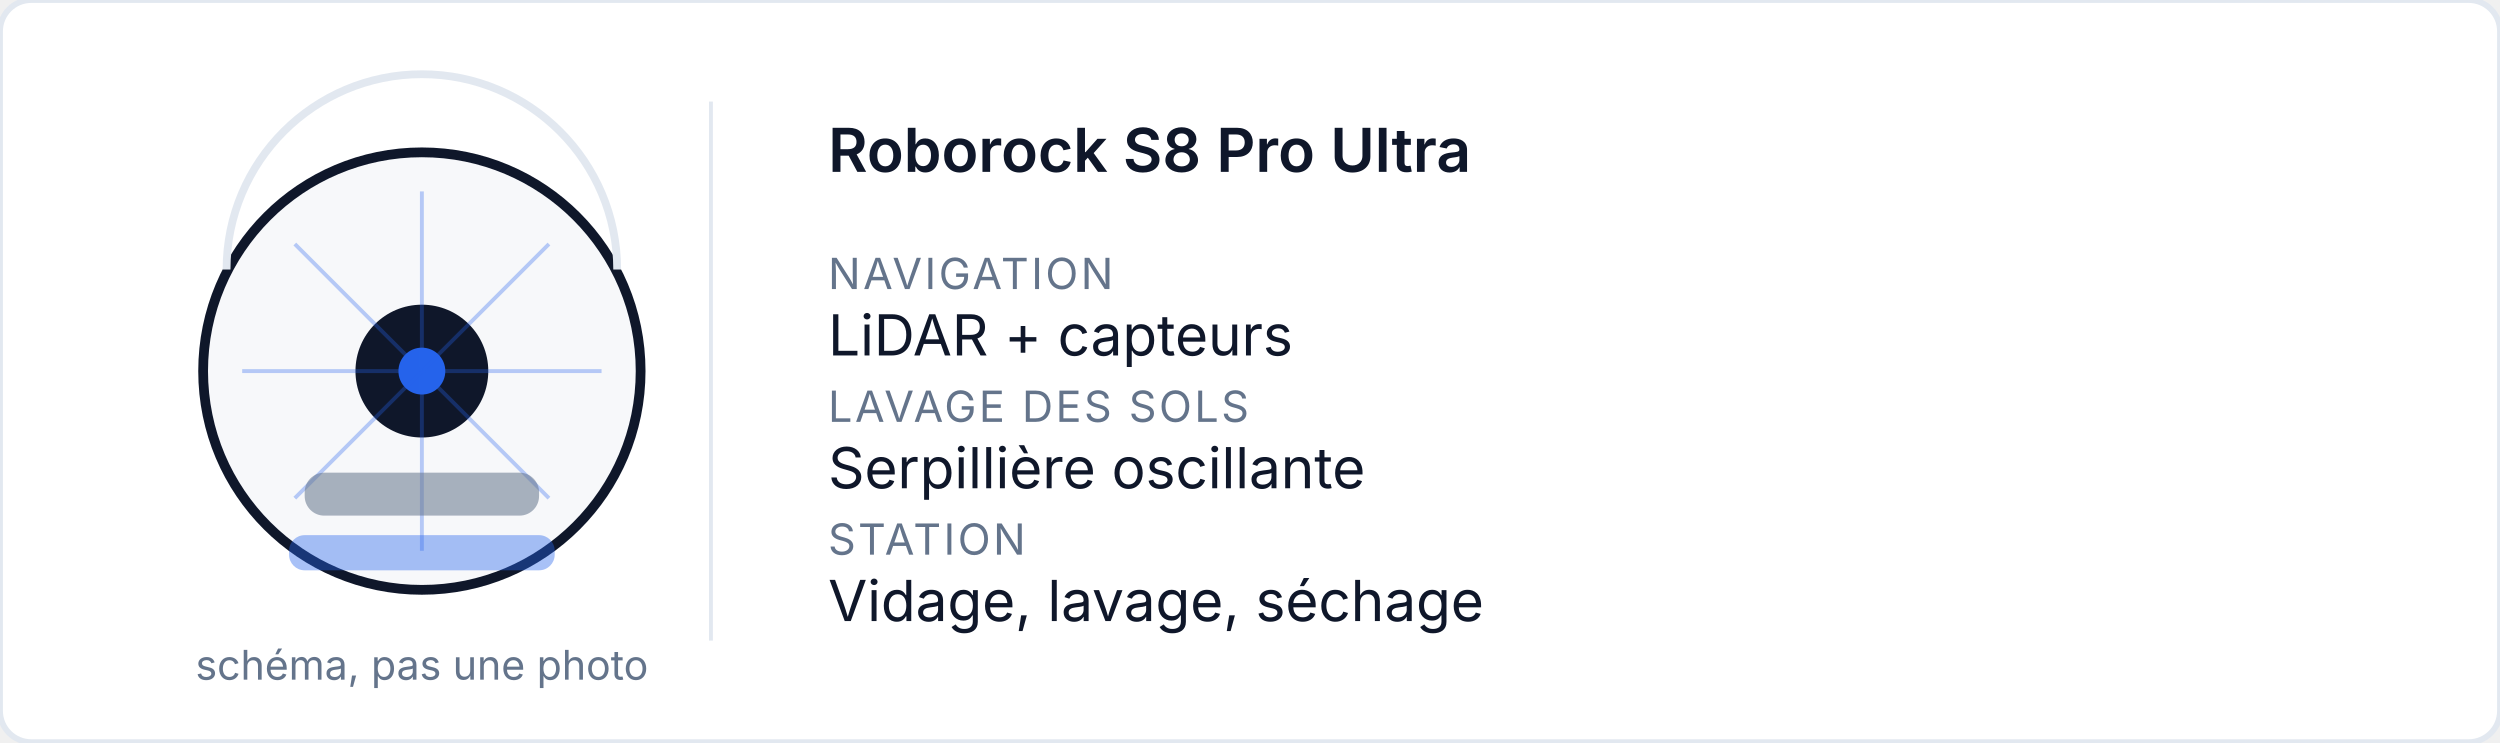
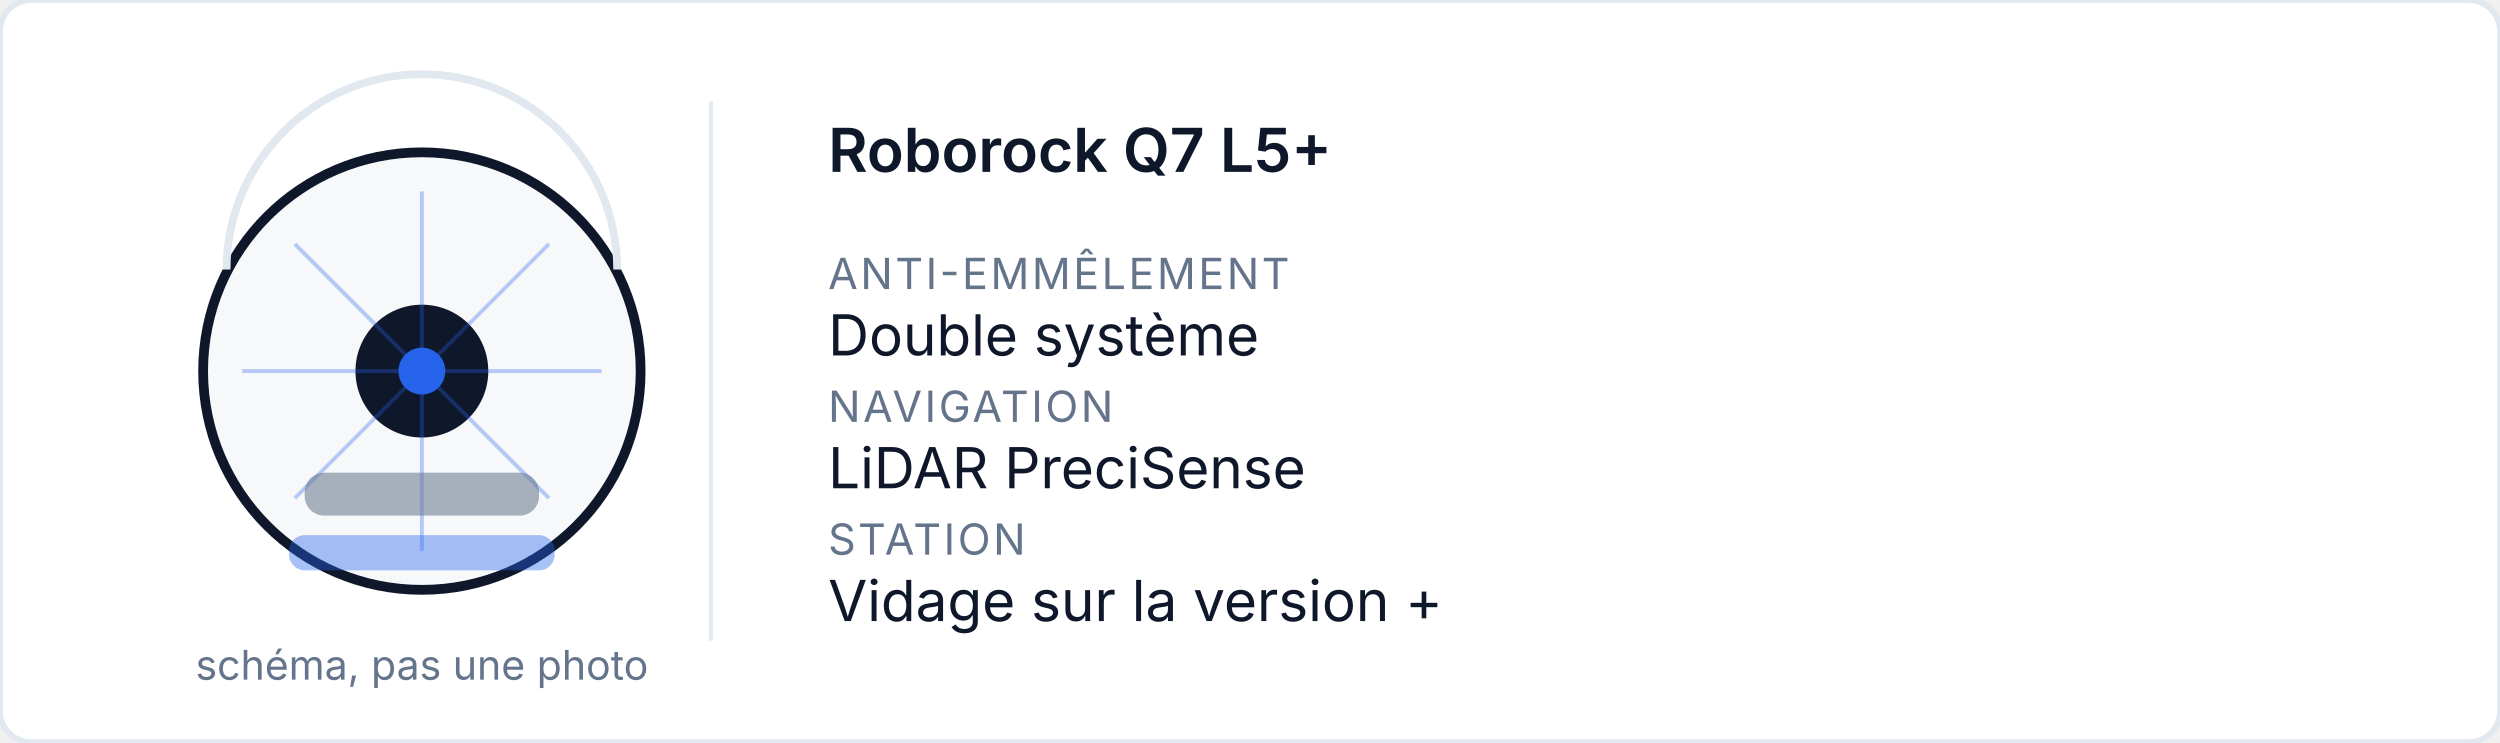
<svg xmlns="http://www.w3.org/2000/svg" viewBox="0 0 640 190" width="640" height="190" role="img" aria-labelledby="fT fD">
  <rect width="640" height="190" rx="8" fill="#FFFFFF" stroke="#E2E8F0" stroke-width="1.5" />
  <g font-family="Inter, -apple-system, BlinkMacSystemFont, Segoe UI, Roboto, Helvetica, Arial, sans-serif">
    <circle cx="108" cy="95" r="56" fill="#F7F8FA" stroke="#0F172A" stroke-width="2.5" />
    <path d="M 58 69 A 50 50 0 0 1 158 69" fill="none" stroke="#E2E8F0" stroke-width="2" />
    <circle cx="108" cy="95" r="17" fill="#0F172A" />
    <circle cx="108" cy="95" r="6" fill="#2563EB" />
    <line x1="108" y1="95" x2="108" y2="49" stroke="#2563EB" stroke-width="1" opacity="0.32" transform="rotate(0 108 95)" />
    <line x1="108" y1="95" x2="108" y2="49" stroke="#2563EB" stroke-width="1" opacity="0.32" transform="rotate(45 108 95)" />
    <line x1="108" y1="95" x2="108" y2="49" stroke="#2563EB" stroke-width="1" opacity="0.32" transform="rotate(90 108 95)" />
    <line x1="108" y1="95" x2="108" y2="49" stroke="#2563EB" stroke-width="1" opacity="0.32" transform="rotate(135 108 95)" />
    <line x1="108" y1="95" x2="108" y2="49" stroke="#2563EB" stroke-width="1" opacity="0.32" transform="rotate(180 108 95)" />
    <line x1="108" y1="95" x2="108" y2="49" stroke="#2563EB" stroke-width="1" opacity="0.32" transform="rotate(225 108 95)" />
    <line x1="108" y1="95" x2="108" y2="49" stroke="#2563EB" stroke-width="1" opacity="0.32" transform="rotate(270 108 95)" />
    <line x1="108" y1="95" x2="108" y2="49" stroke="#2563EB" stroke-width="1" opacity="0.32" transform="rotate(315 108 95)" />
    <rect x="78" y="121" width="60" height="11" rx="5" fill="#64748B" opacity="0.55" />
    <rect x="74" y="137" width="68" height="9" rx="4" fill="#2563EB" opacity="0.4" />
    <line x1="182" y1="26" x2="182" y2="164" stroke="#E2E8F0" stroke-width="1" />
-     <text x="212" y="44" font-size="15.5" font-weight="600" fill="#0F172A">Roborock S8 Pro Ultra</text>
-     <text x="212" y="74" font-size="11" fill="#64748B" letter-spacing="0.06em">NAVIGATION</text>
-     <text x="212" y="91" font-size="14.5" fill="#0F172A">LiDAR + capteurs</text>
-     <text x="212" y="108" font-size="11" fill="#64748B" letter-spacing="0.06em">LAVAGE DES SOLS</text>
-     <text x="212" y="125" font-size="14.5" fill="#0F172A">Serpillière oscillante</text>
+     <text x="212" y="44" font-size="15.5" font-weight="600" fill="#0F172A">Roborock Q7 L5+</text>
+     <text x="212" y="74" font-size="11" fill="#64748B" letter-spacing="0.06em">ANTI-EMMÊLEMENT</text>
+     <text x="212" y="91" font-size="14.5" fill="#0F172A">Double système</text>
+     <text x="212" y="108" font-size="11" fill="#64748B" letter-spacing="0.06em">NAVIGATION</text>
+     <text x="212" y="125" font-size="14.5" fill="#0F172A">LiDAR PreciSense</text>
    <text x="212" y="142" font-size="11" fill="#64748B" letter-spacing="0.06em">STATION</text>
-     <text x="212" y="159" font-size="14.5" fill="#0F172A">Vidage, lavage, séchage</text>
+     <text x="212" y="159" font-size="14.5" fill="#0F172A">Vidage sur la version +</text>
    <text x="108" y="174" font-size="10.5" fill="#64748B" text-anchor="middle">schéma, pas une photo</text>
  </g>
</svg>
